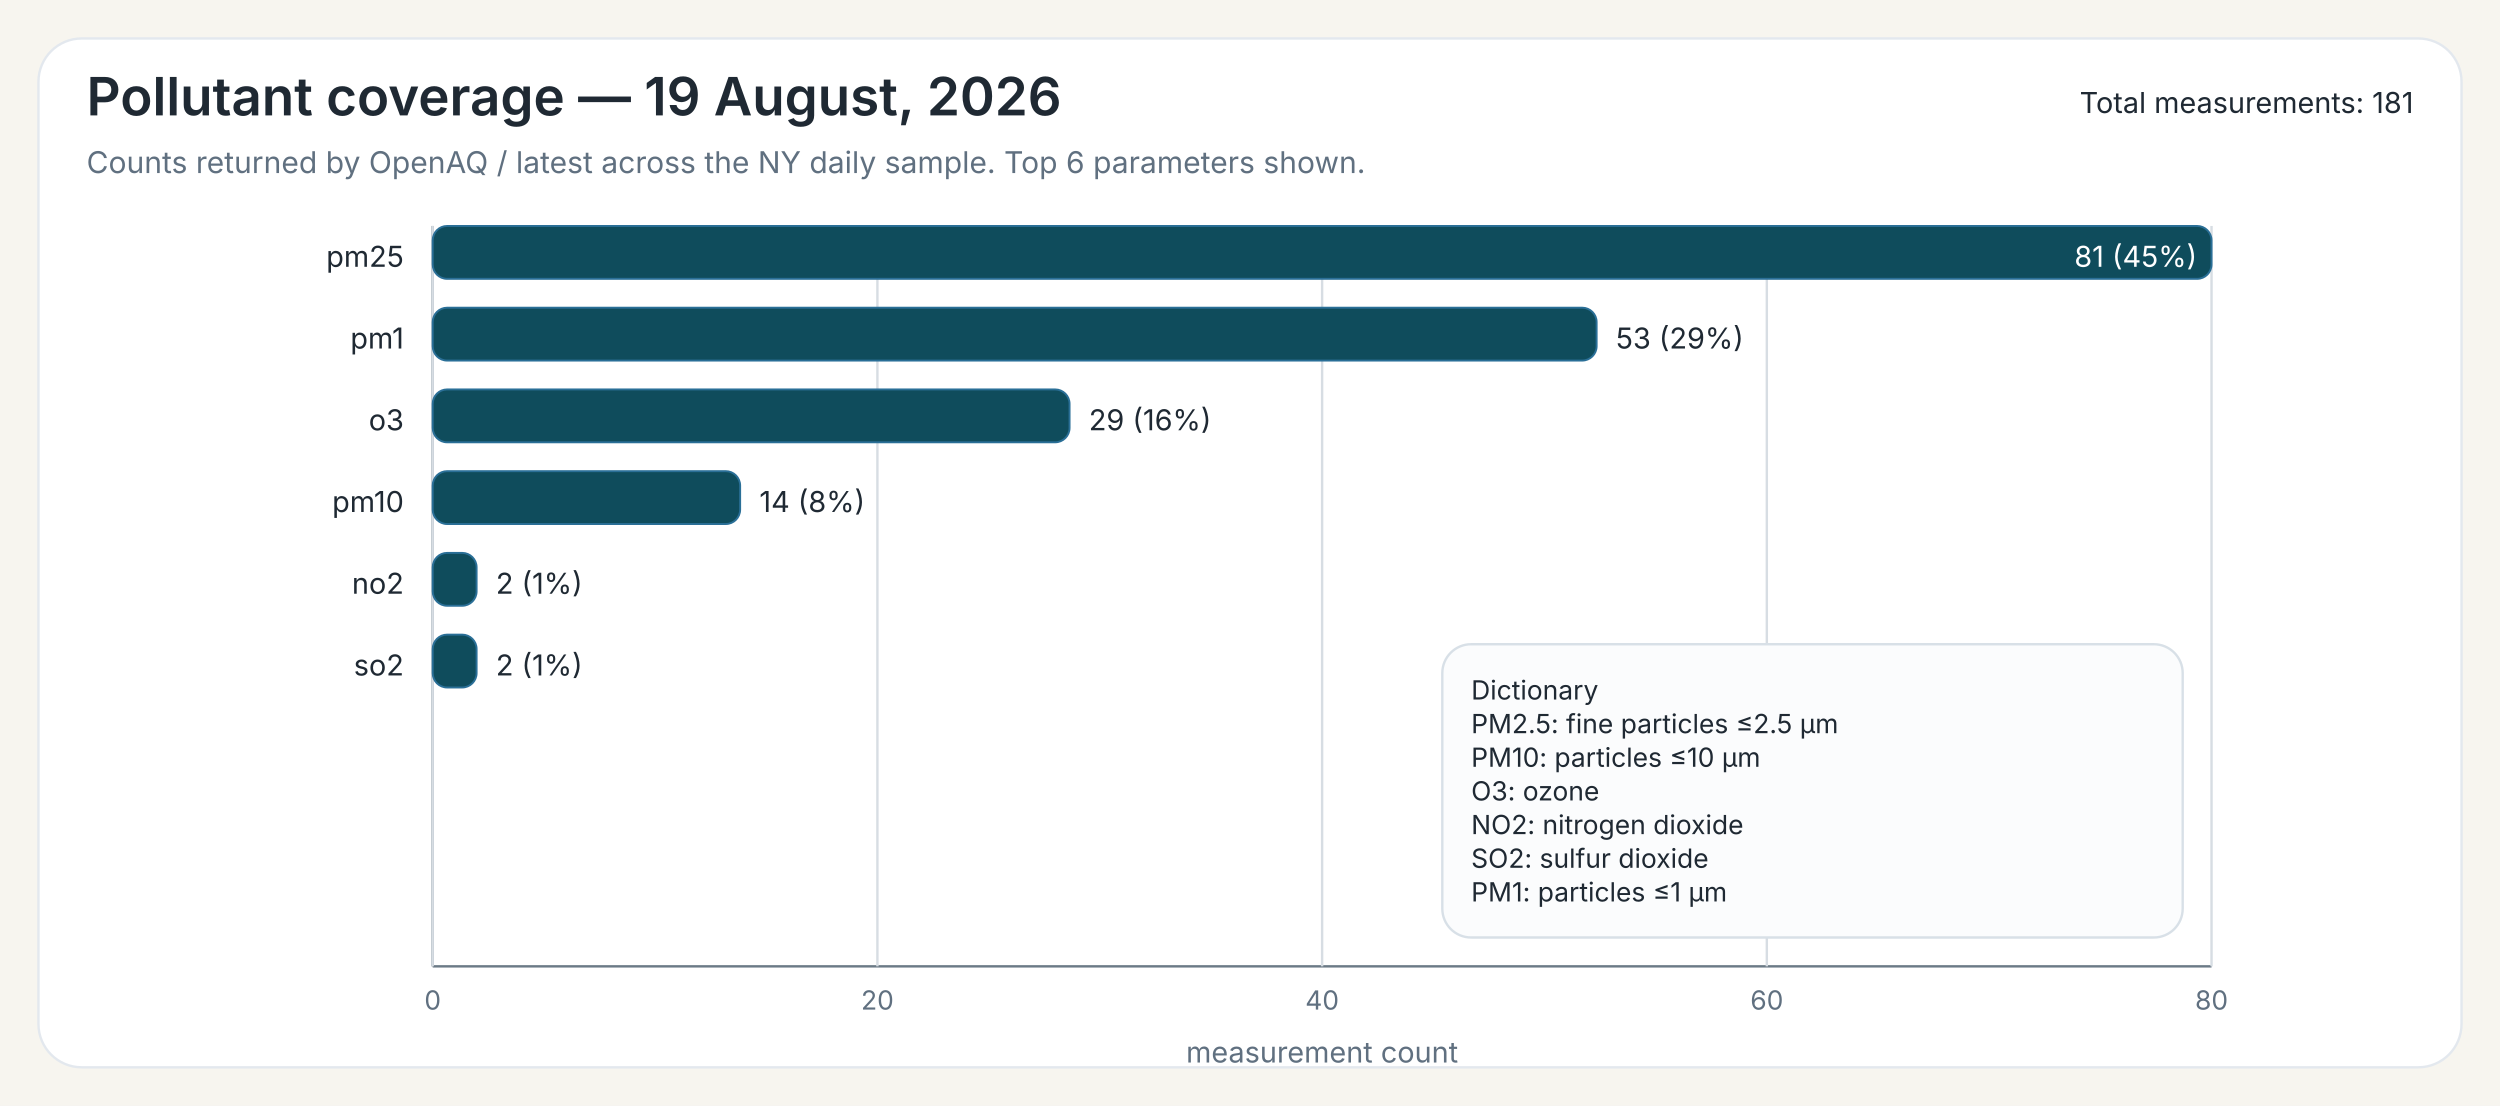
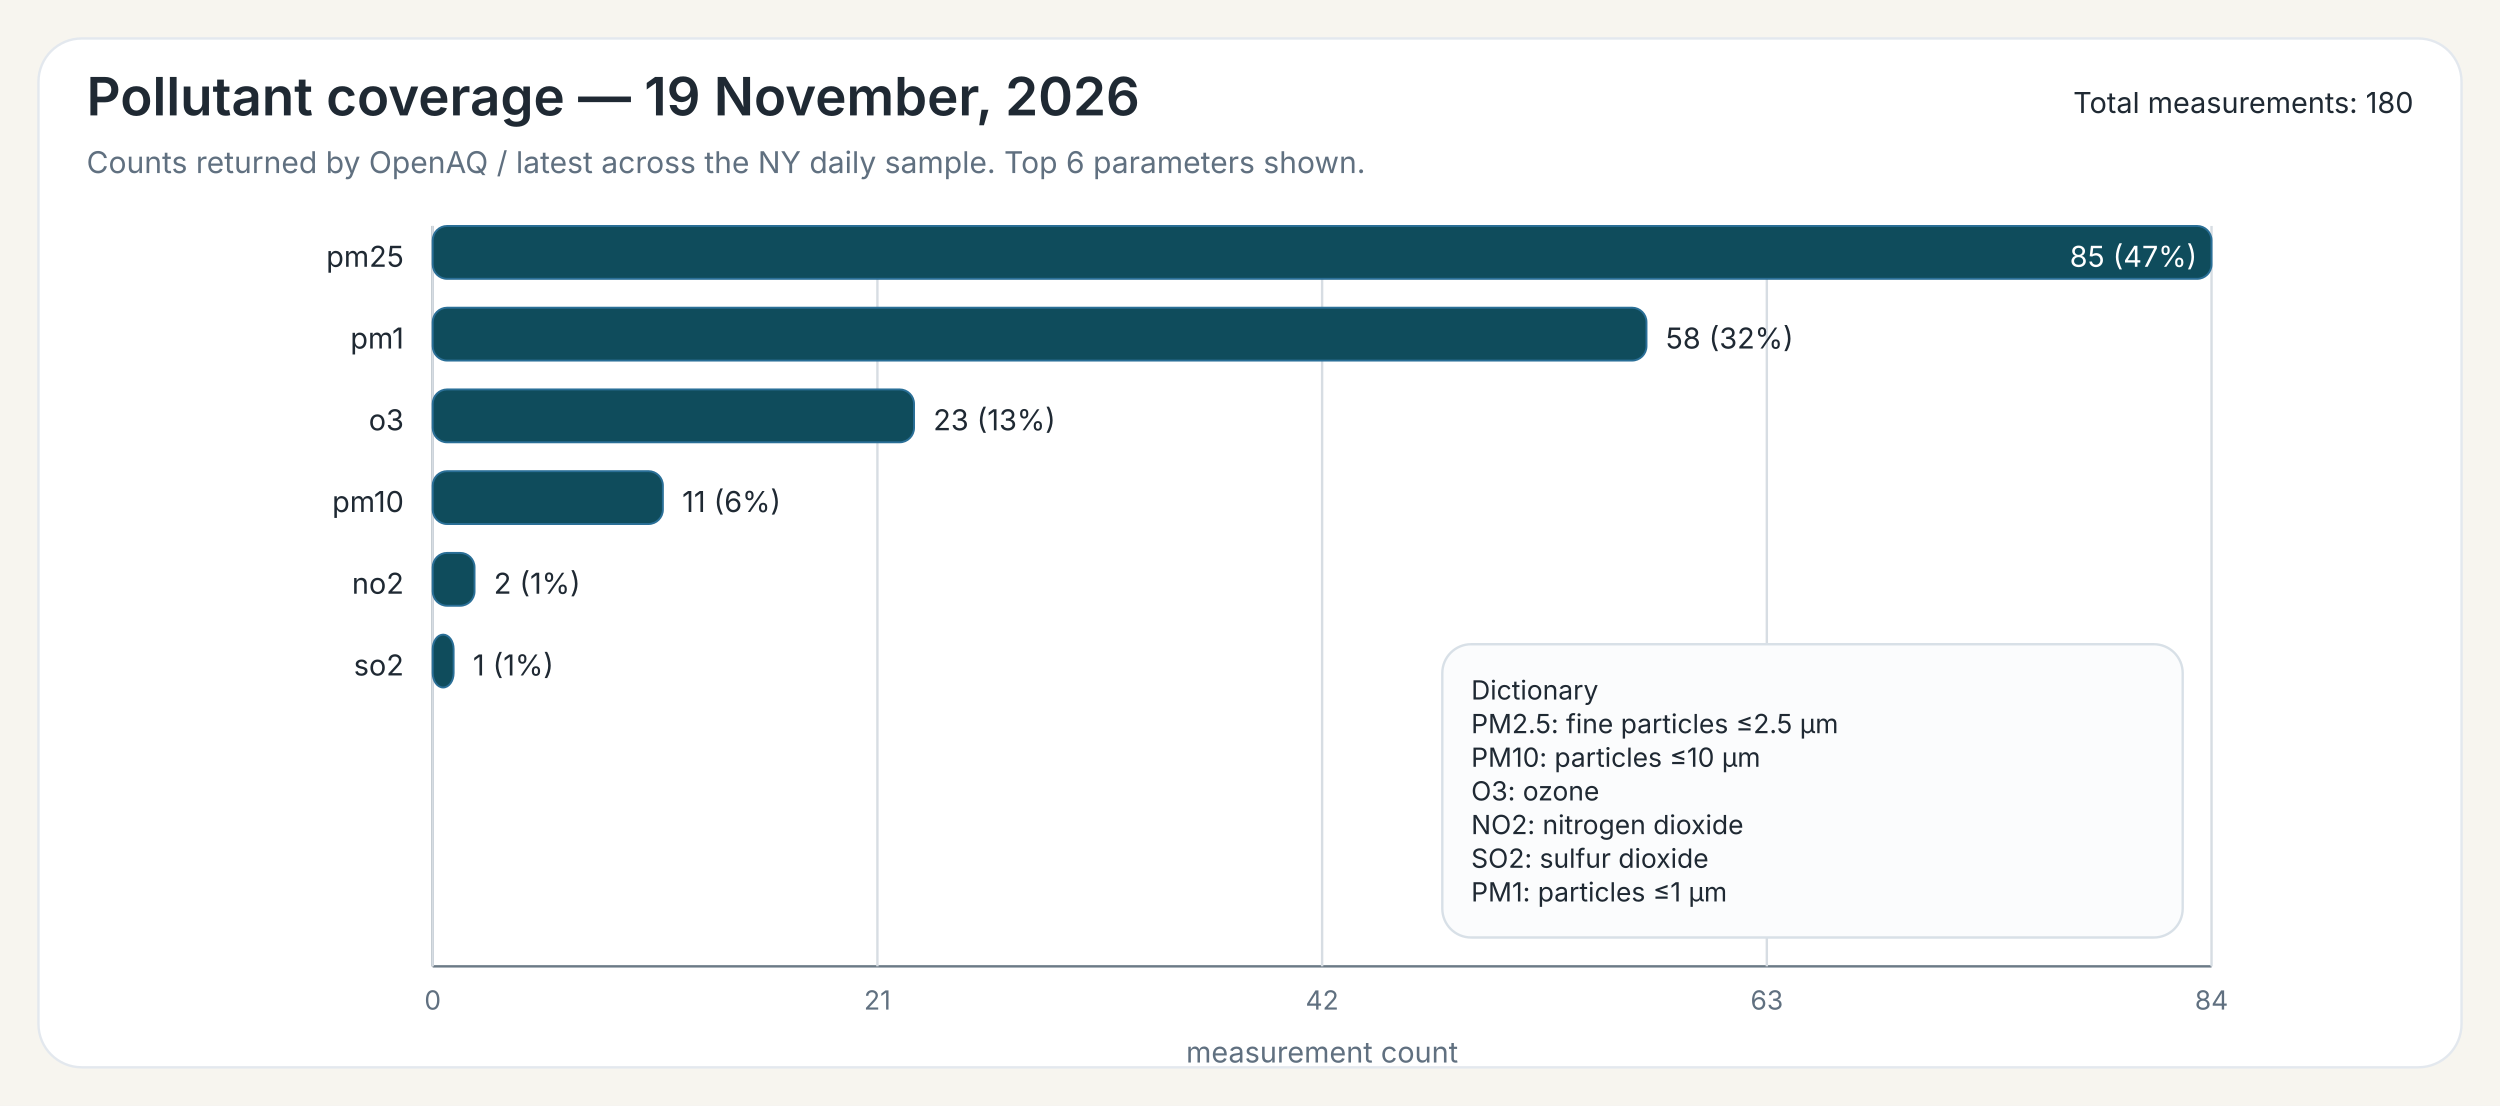
<svg xmlns="http://www.w3.org/2000/svg" width="1040" height="460">
  <rect x="0" y="0" width="1040" height="460" fill="#F7F5EF" />
  <rect x="16" y="16" width="1008" height="428" rx="18" ry="18" fill="#FFFFFF" stroke="#E3E8EE" stroke-width="1" />
-   <text x="36" y="48" font-family="Public Sans, Inter, Aptos, Segoe UI, Arial, sans-serif" font-size="22" font-weight="600" fill="#1F2933">Pollutant coverage — 19 August, 2026</text>
+   <text x="36" y="48" font-family="Public Sans, Inter, Aptos, Segoe UI, Arial, sans-serif" font-size="22" font-weight="600" fill="#1F2933">Pollutant coverage — 19 November, 2026</text>
  <text x="36" y="72" font-family="Public Sans, Inter, Aptos, Segoe UI, Arial, sans-serif" font-size="12.5" font-weight="400" fill="#607080">Counts returned by OpenAQ / latest across the NY daily sample. Top 6 parameters shown.</text>
-   <text x="1004" y="47" font-family="Public Sans, Inter, Aptos, Segoe UI, Arial, sans-serif" font-size="12" text-anchor="end" fill="#1F2933">Total measurements: 181</text>
+   <text x="1004" y="47" font-family="Public Sans, Inter, Aptos, Segoe UI, Arial, sans-serif" font-size="12" text-anchor="end" fill="#1F2933">Total measurements: 180</text>
  <line x1="180" y1="94" x2="180" y2="402" stroke="#6B7A86" stroke-width="1" />
  <line x1="180" y1="402" x2="920" y2="402" stroke="#6B7A86" stroke-width="1" />
  <line x1="180.00" y1="94" x2="180.00" y2="402" stroke="#D7DDE3" stroke-width="1" />
  <text x="180.00" y="420" font-family="Inter, Aptos, Segoe UI, Arial, sans-serif" font-size="11" text-anchor="middle" fill="#607080">0</text>
  <line x1="365.00" y1="94" x2="365.00" y2="402" stroke="#D7DDE3" stroke-width="1" />
-   <text x="365.00" y="420" font-family="Inter, Aptos, Segoe UI, Arial, sans-serif" font-size="11" text-anchor="middle" fill="#607080">20</text>
+   <text x="365.00" y="420" font-family="Inter, Aptos, Segoe UI, Arial, sans-serif" font-size="11" text-anchor="middle" fill="#607080">21</text>
  <line x1="550.00" y1="94" x2="550.00" y2="402" stroke="#D7DDE3" stroke-width="1" />
-   <text x="550.00" y="420" font-family="Inter, Aptos, Segoe UI, Arial, sans-serif" font-size="11" text-anchor="middle" fill="#607080">40</text>
+   <text x="550.00" y="420" font-family="Inter, Aptos, Segoe UI, Arial, sans-serif" font-size="11" text-anchor="middle" fill="#607080">42</text>
  <line x1="735.00" y1="94" x2="735.00" y2="402" stroke="#D7DDE3" stroke-width="1" />
-   <text x="735.00" y="420" font-family="Inter, Aptos, Segoe UI, Arial, sans-serif" font-size="11" text-anchor="middle" fill="#607080">60</text>
+   <text x="735.00" y="420" font-family="Inter, Aptos, Segoe UI, Arial, sans-serif" font-size="11" text-anchor="middle" fill="#607080">63</text>
  <line x1="920.00" y1="94" x2="920.00" y2="402" stroke="#D7DDE3" stroke-width="1" />
-   <text x="920.00" y="420" font-family="Inter, Aptos, Segoe UI, Arial, sans-serif" font-size="11" text-anchor="middle" fill="#607080">80</text>
+   <text x="920.00" y="420" font-family="Inter, Aptos, Segoe UI, Arial, sans-serif" font-size="11" text-anchor="middle" fill="#607080">84</text>
  <text x="550.00" y="442" font-family="Inter, Aptos, Segoe UI, Arial, sans-serif" font-size="12" text-anchor="middle" fill="#607080">measurement count</text>
  <text x="168" y="111" font-family="Inter, Aptos, Segoe UI, Arial, sans-serif" font-size="12" text-anchor="end" fill="#1F2933">pm25</text>
  <rect x="180" y="94" width="740.00" height="22" rx="6" ry="6" fill="#0F4C5C" stroke="#2A6F97" stroke-width="0.8" />
-   <text x="914.00" y="111" font-family="Inter, Aptos, Segoe UI, Arial, sans-serif" font-size="12" fill="white" text-anchor="end">81 (45%)</text>
+   <text x="914.00" y="111" font-family="Inter, Aptos, Segoe UI, Arial, sans-serif" font-size="12" fill="white" text-anchor="end">85 (47%)</text>
  <text x="168" y="145" font-family="Inter, Aptos, Segoe UI, Arial, sans-serif" font-size="12" text-anchor="end" fill="#1F2933">pm1</text>
-   <rect x="180" y="128" width="484.20" height="22" rx="6" ry="6" fill="#0F4C5C" stroke="#2A6F97" stroke-width="0.8" />
-   <text x="672.20" y="145" font-family="Inter, Aptos, Segoe UI, Arial, sans-serif" font-size="12" fill="#1F2933">53 (29%)</text>
+   <rect x="180" y="128" width="504.94" height="22" rx="6" ry="6" fill="#0F4C5C" stroke="#2A6F97" stroke-width="0.8" />
+   <text x="692.94" y="145" font-family="Inter, Aptos, Segoe UI, Arial, sans-serif" font-size="12" fill="#1F2933">58 (32%)</text>
  <text x="168" y="179" font-family="Inter, Aptos, Segoe UI, Arial, sans-serif" font-size="12" text-anchor="end" fill="#1F2933">o3</text>
-   <rect x="180" y="162" width="264.94" height="22" rx="6" ry="6" fill="#0F4C5C" stroke="#2A6F97" stroke-width="0.8" />
-   <text x="452.94" y="179" font-family="Inter, Aptos, Segoe UI, Arial, sans-serif" font-size="12" fill="#1F2933">29 (16%)</text>
+   <rect x="180" y="162" width="200.24" height="22" rx="6" ry="6" fill="#0F4C5C" stroke="#2A6F97" stroke-width="0.8" />
+   <text x="388.24" y="179" font-family="Inter, Aptos, Segoe UI, Arial, sans-serif" font-size="12" fill="#1F2933">23 (13%)</text>
  <text x="168" y="213" font-family="Inter, Aptos, Segoe UI, Arial, sans-serif" font-size="12" text-anchor="end" fill="#1F2933">pm10</text>
-   <rect x="180" y="196" width="127.90" height="22" rx="6" ry="6" fill="#0F4C5C" stroke="#2A6F97" stroke-width="0.8" />
-   <text x="315.90" y="213" font-family="Inter, Aptos, Segoe UI, Arial, sans-serif" font-size="12" fill="#1F2933">14 (8%)</text>
+   <rect x="180" y="196" width="95.76" height="22" rx="6" ry="6" fill="#0F4C5C" stroke="#2A6F97" stroke-width="0.8" />
+   <text x="283.76" y="213" font-family="Inter, Aptos, Segoe UI, Arial, sans-serif" font-size="12" fill="#1F2933">11 (6%)</text>
  <text x="168" y="247" font-family="Inter, Aptos, Segoe UI, Arial, sans-serif" font-size="12" text-anchor="end" fill="#1F2933">no2</text>
-   <rect x="180" y="230" width="18.27" height="22" rx="6" ry="6" fill="#0F4C5C" stroke="#2A6F97" stroke-width="0.8" />
-   <text x="206.27" y="247" font-family="Inter, Aptos, Segoe UI, Arial, sans-serif" font-size="12" fill="#1F2933">2 (1%)</text>
+   <rect x="180" y="230" width="17.41" height="22" rx="6" ry="6" fill="#0F4C5C" stroke="#2A6F97" stroke-width="0.8" />
+   <text x="205.41" y="247" font-family="Inter, Aptos, Segoe UI, Arial, sans-serif" font-size="12" fill="#1F2933">2 (1%)</text>
  <text x="168" y="281" font-family="Inter, Aptos, Segoe UI, Arial, sans-serif" font-size="12" text-anchor="end" fill="#1F2933">so2</text>
-   <rect x="180" y="264" width="18.27" height="22" rx="6" ry="6" fill="#0F4C5C" stroke="#2A6F97" stroke-width="0.8" />
-   <text x="206.27" y="281" font-family="Inter, Aptos, Segoe UI, Arial, sans-serif" font-size="12" fill="#1F2933">2 (1%)</text>
+   <rect x="180" y="264" width="8.71" height="22" rx="6" ry="6" fill="#0F4C5C" stroke="#2A6F97" stroke-width="0.8" />
+   <text x="196.71" y="281" font-family="Inter, Aptos, Segoe UI, Arial, sans-serif" font-size="12" fill="#1F2933">1 (1%)</text>
  <rect x="600.00" y="268.00" width="308" height="122" rx="12" ry="12" fill="#FBFCFD" stroke="#D8E0E7" stroke-width="1" />
  <text x="612.00" y="291.00" font-family="Inter, Aptos, Segoe UI, Arial, sans-serif" font-size="11" fill="#1F2933">Dictionary</text>
  <text x="612.00" y="305.00" font-family="Inter, Aptos, Segoe UI, Arial, sans-serif" font-size="11" fill="#1F2933">PM2.5: fine particles ≤2.5 µm</text>
  <text x="612.00" y="319.00" font-family="Inter, Aptos, Segoe UI, Arial, sans-serif" font-size="11" fill="#1F2933">PM10: particles ≤10 µm</text>
  <text x="612.00" y="333.00" font-family="Inter, Aptos, Segoe UI, Arial, sans-serif" font-size="11" fill="#1F2933">O3: ozone</text>
  <text x="612.00" y="347.00" font-family="Inter, Aptos, Segoe UI, Arial, sans-serif" font-size="11" fill="#1F2933">NO2: nitrogen dioxide</text>
  <text x="612.00" y="361.00" font-family="Inter, Aptos, Segoe UI, Arial, sans-serif" font-size="11" fill="#1F2933">SO2: sulfur dioxide</text>
  <text x="612.00" y="375.00" font-family="Inter, Aptos, Segoe UI, Arial, sans-serif" font-size="11" fill="#1F2933">PM1: particles ≤1 µm</text>
</svg>
